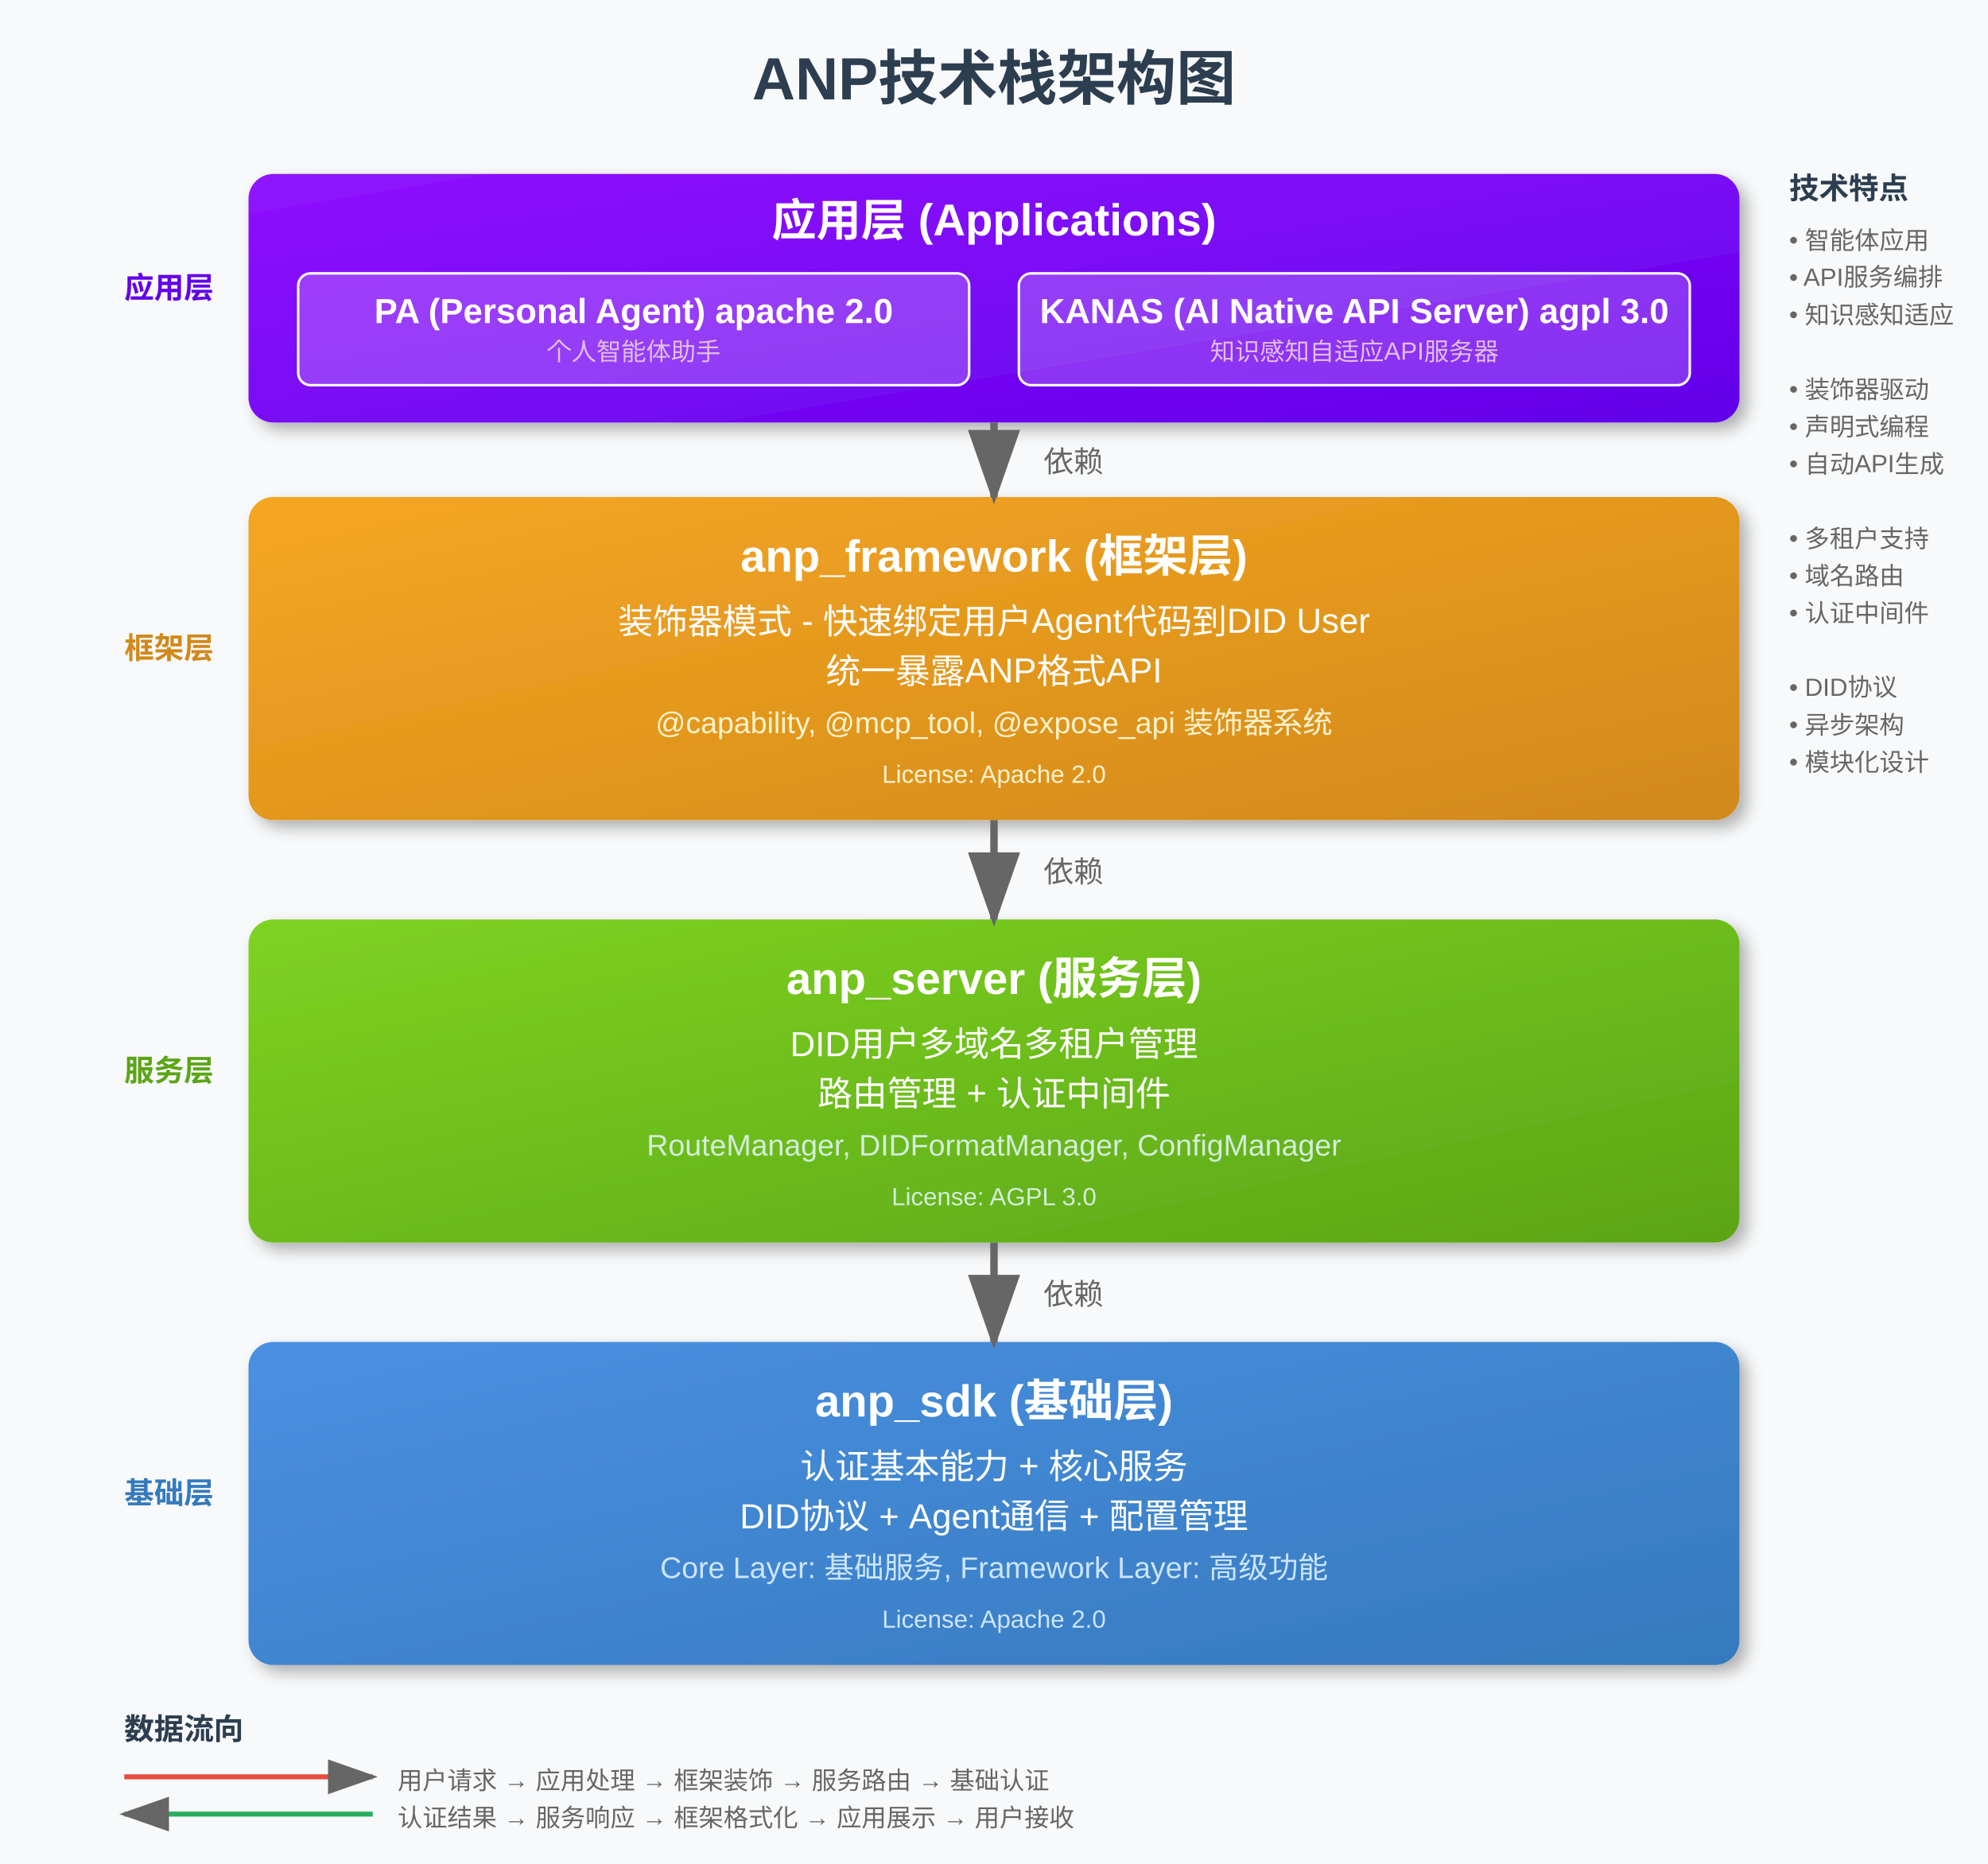
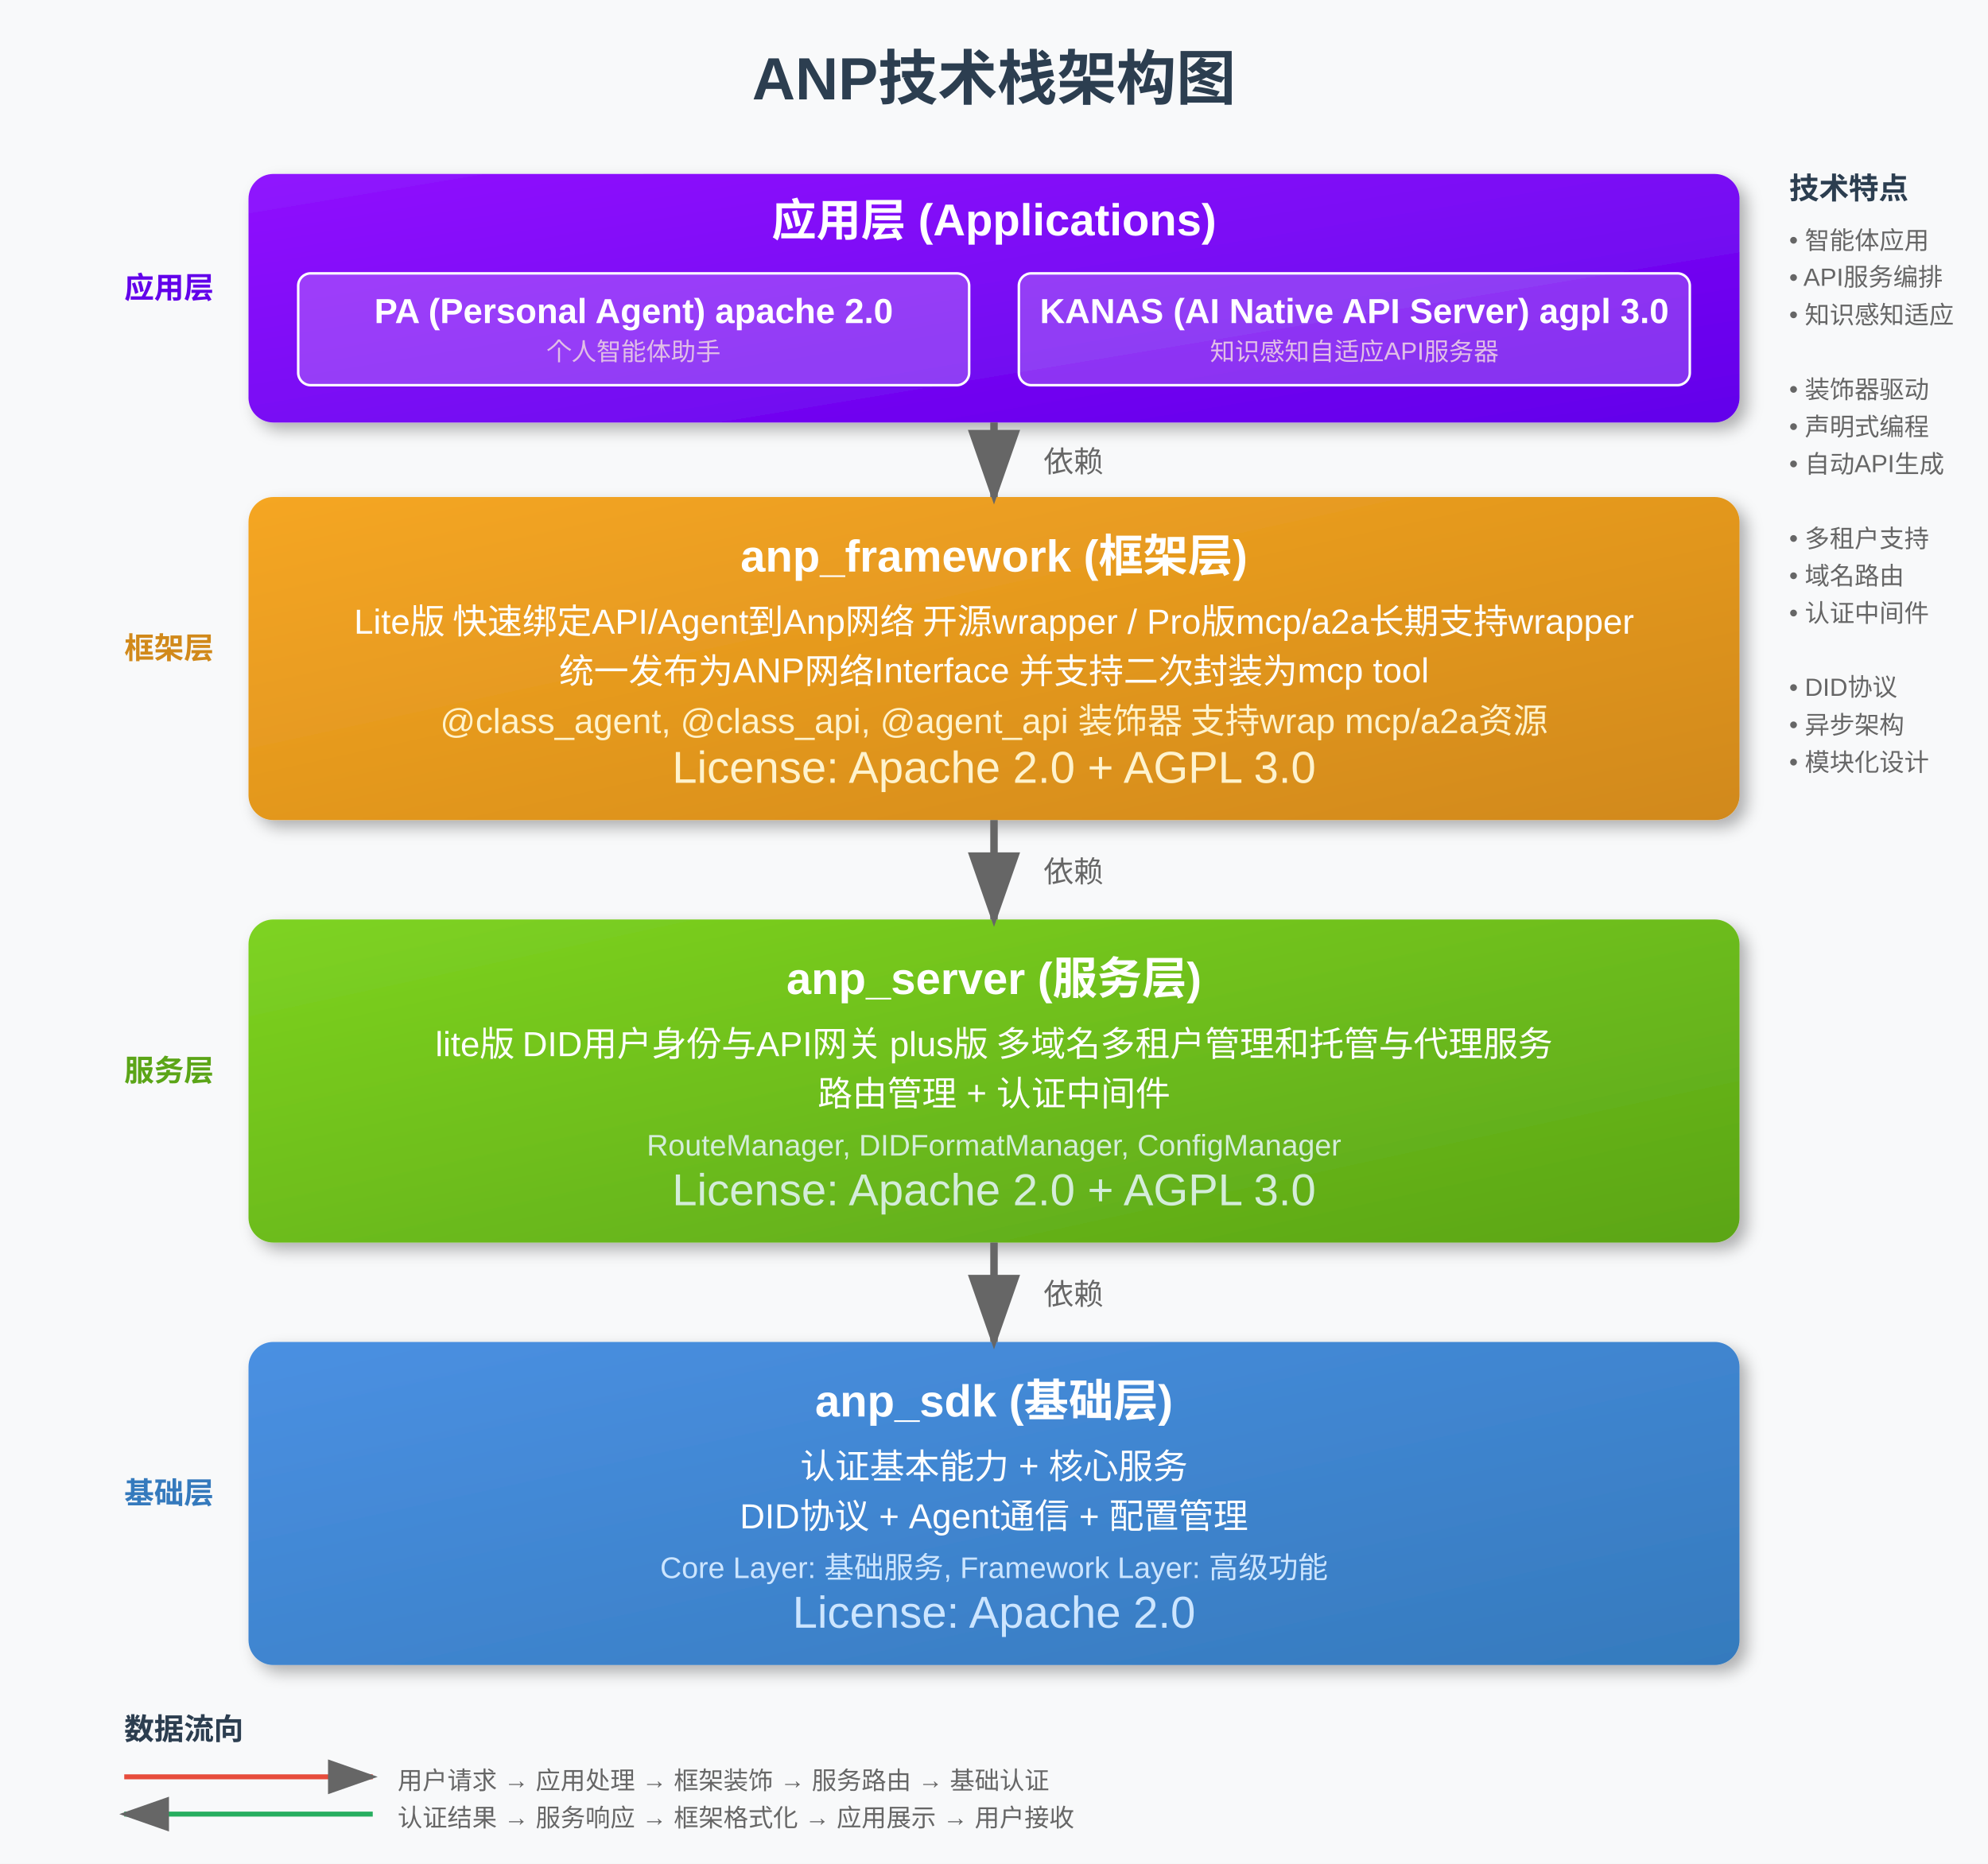
<svg xmlns="http://www.w3.org/2000/svg" width="800" height="750">
  <defs>
    <linearGradient id="sdkGradient" x1="0%" y1="0%" x2="100%" y2="100%">
      <stop offset="0%" style="stop-color:#4A90E2;stop-opacity:1" />
      <stop offset="100%" style="stop-color:#357ABD;stop-opacity:1" />
    </linearGradient>
    <linearGradient id="serverGradient" x1="0%" y1="0%" x2="100%" y2="100%">
      <stop offset="0%" style="stop-color:#7ED321;stop-opacity:1" />
      <stop offset="100%" style="stop-color:#5BA517;stop-opacity:1" />
    </linearGradient>
    <linearGradient id="frameworkGradient" x1="0%" y1="0%" x2="100%" y2="100%">
      <stop offset="0%" style="stop-color:#F5A623;stop-opacity:1" />
      <stop offset="100%" style="stop-color:#D1891A;stop-opacity:1" />
    </linearGradient>
    <linearGradient id="appGradient" x1="0%" y1="0%" x2="100%" y2="100%">
      <stop offset="0%" style="stop-color:#9013FE;stop-opacity:1" />
      <stop offset="100%" style="stop-color:#6200EA;stop-opacity:1" />
    </linearGradient>
    <filter id="shadow" x="-20%" y="-20%" width="140%" height="140%">
      <feDropShadow dx="3" dy="3" stdDeviation="3" flood-color="#000000" flood-opacity="0.3" />
    </filter>
  </defs>
  <rect width="800" height="750" fill="#f8f9fa" />
  <text x="400" y="40" text-anchor="middle" font-family="Arial, sans-serif" font-size="24" font-weight="bold" fill="#2c3e50">
    ANP技术栈架构图
  </text>
  <rect x="100" y="70" width="600" height="100" rx="10" ry="10" fill="url(#appGradient)" filter="url(#shadow)" />
  <text x="400" y="95" text-anchor="middle" font-family="Arial, sans-serif" font-size="18" font-weight="bold" fill="white">
    应用层 (Applications)
  </text>
  <rect x="120" y="110" width="270" height="45" rx="5" ry="5" fill="rgba(255,255,255,0.2)" stroke="white" stroke-width="1" />
  <text x="255" y="130" text-anchor="middle" font-family="Arial, sans-serif" font-size="14" font-weight="bold" fill="white">
    PA (Personal Agent)
    apache 2.0
  </text>
  <text x="255" y="145" text-anchor="middle" font-family="Arial, sans-serif" font-size="10" fill="#E1BEE7">
    个人智能体助手
  </text>
  <rect x="410" y="110" width="270" height="45" rx="5" ry="5" fill="rgba(255,255,255,0.2)" stroke="white" stroke-width="1" />
  <text x="545" y="130" text-anchor="middle" font-family="Arial, sans-serif" font-size="14" font-weight="bold" fill="white">
    KANAS (AI Native API Server)
    agpl 3.0
  </text>
  <text x="545" y="145" text-anchor="middle" font-family="Arial, sans-serif" font-size="10" fill="#E1BEE7">
    知识感知自适应API服务器
  </text>
  <rect x="100" y="200" width="600" height="130" rx="10" ry="10" fill="url(#frameworkGradient)" filter="url(#shadow)" />
  <text x="400" y="230" text-anchor="middle" font-family="Arial, sans-serif" font-size="18" font-weight="bold" fill="white">
    anp_framework (框架层)
  </text>
  <text x="400" y="255" text-anchor="middle" font-family="Arial, sans-serif" font-size="14" fill="white">
-     装饰器模式 - 快速绑定用户Agent代码到DID User
+     Lite版 快速绑定API/Agent到Anp网络 开源wrapper / Pro版mcp/a2a长期支持wrapper
  </text>
  <text x="400" y="275" text-anchor="middle" font-family="Arial, sans-serif" font-size="14" fill="white">
-     统一暴露ANP格式API
+     统一发布为ANP网络Interface  并支持二次封装为mcp tool
  </text>
-   <text x="400" y="295" text-anchor="middle" font-family="Arial, sans-serif" font-size="12" fill="#fff3cd">
-     @capability, @mcp_tool, @expose_api 装饰器系统
+   <text x="400" y="295" text-anchor="middle" font-family="Arial, sans-serif" font-size="14" fill="#fff3cd">
+     @class_agent, @class_api, @agent_api 装饰器 支持wrap mcp/a2a资源
  </text>
-   <text x="400" y="315" text-anchor="middle" font-family="Arial, sans-serif" font-size="10" fill="#fff3cd">
-     License: Apache 2.0
+   <text x="400" y="315" text-anchor="middle" font-family="Arial, sans-serif" font-size="18" fill="#fff3cd">
+     License: Apache 2.0 + AGPL 3.0
  </text>
  <rect x="100" y="370" width="600" height="130" rx="10" ry="10" fill="url(#serverGradient)" filter="url(#shadow)" />
  <text x="400" y="400" text-anchor="middle" font-family="Arial, sans-serif" font-size="18" font-weight="bold" fill="white">
    anp_server (服务层)
  </text>
  <text x="400" y="425" text-anchor="middle" font-family="Arial, sans-serif" font-size="14" fill="white">
-     DID用户多域名多租户管理
+     lite版 DID用户身份与API网关 plus版 多域名多租户管理和托管与代理服务
  </text>
  <text x="400" y="445" text-anchor="middle" font-family="Arial, sans-serif" font-size="14" fill="white">
    路由管理 + 认证中间件
  </text>
  <text x="400" y="465" text-anchor="middle" font-family="Arial, sans-serif" font-size="12" fill="#d4edda">
    RouteManager, DIDFormatManager, ConfigManager
  </text>
-   <text x="400" y="485" text-anchor="middle" font-family="Arial, sans-serif" font-size="10" fill="#d4edda">
-     License: AGPL 3.0
+   <text x="400" y="485" text-anchor="middle" font-family="Arial, sans-serif" font-size="18" fill="#d4edda">
+     License: Apache 2.0 + AGPL 3.0
  </text>
  <rect x="100" y="540" width="600" height="130" rx="10" ry="10" fill="url(#sdkGradient)" filter="url(#shadow)" />
  <text x="400" y="570" text-anchor="middle" font-family="Arial, sans-serif" font-size="18" font-weight="bold" fill="white">
    anp_sdk (基础层)
  </text>
  <text x="400" y="595" text-anchor="middle" font-family="Arial, sans-serif" font-size="14" fill="white">
    认证基本能力 + 核心服务
  </text>
  <text x="400" y="615" text-anchor="middle" font-family="Arial, sans-serif" font-size="14" fill="white">
    DID协议 + Agent通信 + 配置管理
  </text>
  <text x="400" y="635" text-anchor="middle" font-family="Arial, sans-serif" font-size="12" fill="#cce5ff">
    Core Layer: 基础服务, Framework Layer: 高级功能
  </text>
-   <text x="400" y="655" text-anchor="middle" font-family="Arial, sans-serif" font-size="10" fill="#cce5ff">
+   <text x="400" y="655" text-anchor="middle" font-family="Arial, sans-serif" font-size="18" fill="#cce5ff">
    License: Apache 2.0
  </text>
  <defs>
    <marker id="arrowhead" markerWidth="10" markerHeight="7" refX="9" refY="3.5" orient="auto">
      <polygon points="0 0, 10 3.5, 0 7" fill="#666" />
    </marker>
  </defs>
  <line x1="400" y1="170" x2="400" y2="200" stroke="#666" stroke-width="3" marker-end="url(#arrowhead)" />
  <text x="420" y="190" font-family="Arial, sans-serif" font-size="12" fill="#666">依赖</text>
  <line x1="400" y1="330" x2="400" y2="370" stroke="#666" stroke-width="3" marker-end="url(#arrowhead)" />
  <text x="420" y="355" font-family="Arial, sans-serif" font-size="12" fill="#666">依赖</text>
  <line x1="400" y1="500" x2="400" y2="540" stroke="#666" stroke-width="3" marker-end="url(#arrowhead)" />
  <text x="420" y="525" font-family="Arial, sans-serif" font-size="12" fill="#666">依赖</text>
  <text x="50" y="120" font-family="Arial, sans-serif" font-size="12" font-weight="bold" fill="#6200EA">
    应用层
  </text>
  <text x="50" y="265" font-family="Arial, sans-serif" font-size="12" font-weight="bold" fill="#D1891A">
    框架层
  </text>
  <text x="50" y="435" font-family="Arial, sans-serif" font-size="12" font-weight="bold" fill="#5BA517">
    服务层
  </text>
  <text x="50" y="605" font-family="Arial, sans-serif" font-size="12" font-weight="bold" fill="#357ABD">
    基础层
  </text>
  <g transform="translate(720, 80)">
    <text x="0" y="0" font-family="Arial, sans-serif" font-size="12" font-weight="bold" fill="#2c3e50">
      技术特点
    </text>
    <text x="0" y="20" font-family="Arial, sans-serif" font-size="10" fill="#666">
      • 智能体应用
    </text>
    <text x="0" y="35" font-family="Arial, sans-serif" font-size="10" fill="#666">
      • API服务编排
    </text>
    <text x="0" y="50" font-family="Arial, sans-serif" font-size="10" fill="#666">
      • 知识感知适应
    </text>
    <text x="0" y="80" font-family="Arial, sans-serif" font-size="10" fill="#666">
      • 装饰器驱动
    </text>
    <text x="0" y="95" font-family="Arial, sans-serif" font-size="10" fill="#666">
      • 声明式编程
    </text>
    <text x="0" y="110" font-family="Arial, sans-serif" font-size="10" fill="#666">
      • 自动API生成
    </text>
    <text x="0" y="140" font-family="Arial, sans-serif" font-size="10" fill="#666">
      • 多租户支持
    </text>
    <text x="0" y="155" font-family="Arial, sans-serif" font-size="10" fill="#666">
      • 域名路由
    </text>
    <text x="0" y="170" font-family="Arial, sans-serif" font-size="10" fill="#666">
      • 认证中间件
    </text>
    <text x="0" y="200" font-family="Arial, sans-serif" font-size="10" fill="#666">
      • DID协议
    </text>
    <text x="0" y="215" font-family="Arial, sans-serif" font-size="10" fill="#666">
      • 异步架构
    </text>
    <text x="0" y="230" font-family="Arial, sans-serif" font-size="10" fill="#666">
      • 模块化设计
    </text>
  </g>
  <g transform="translate(50, 700)">
    <text x="0" y="0" font-family="Arial, sans-serif" font-size="12" font-weight="bold" fill="#2c3e50">
      数据流向
    </text>
    <line x1="0" y1="15" x2="100" y2="15" stroke="#e74c3c" stroke-width="2" marker-end="url(#arrowhead)" />
    <text x="110" y="20" font-family="Arial, sans-serif" font-size="10" fill="#666">
      用户请求 → 应用处理 → 框架装饰 → 服务路由 → 基础认证
    </text>
    <line x1="100" y1="30" x2="0" y2="30" stroke="#27ae60" stroke-width="2" marker-end="url(#arrowhead)" />
    <text x="110" y="35" font-family="Arial, sans-serif" font-size="10" fill="#666">
      认证结果 → 服务响应 → 框架格式化 → 应用展示 → 用户接收
    </text>
  </g>
</svg>
